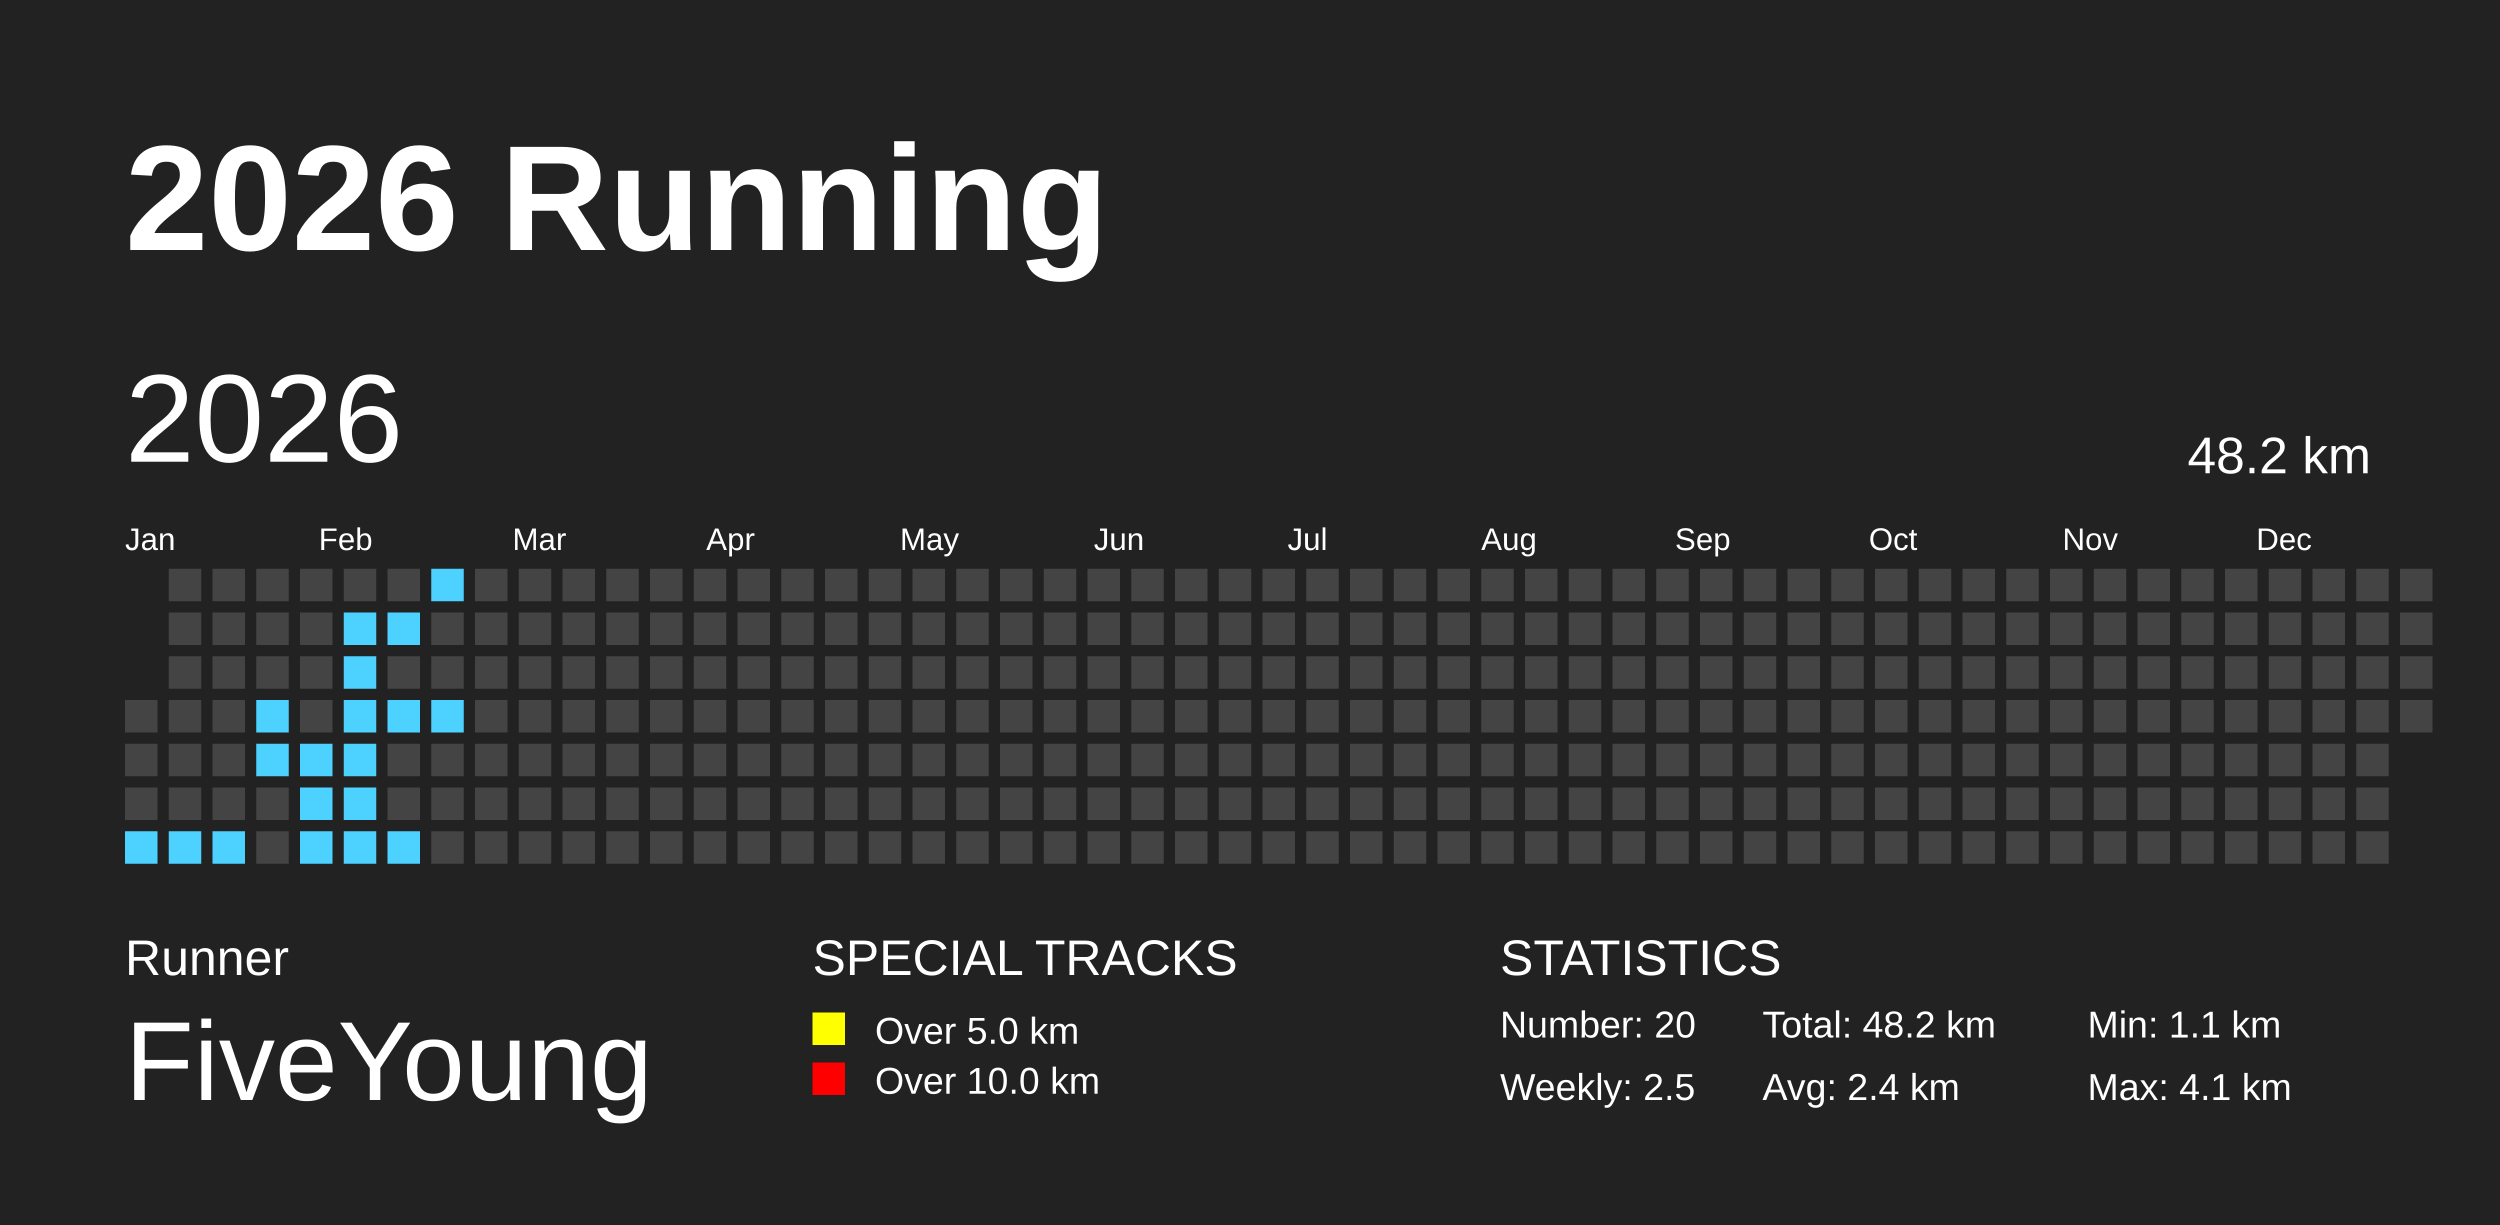
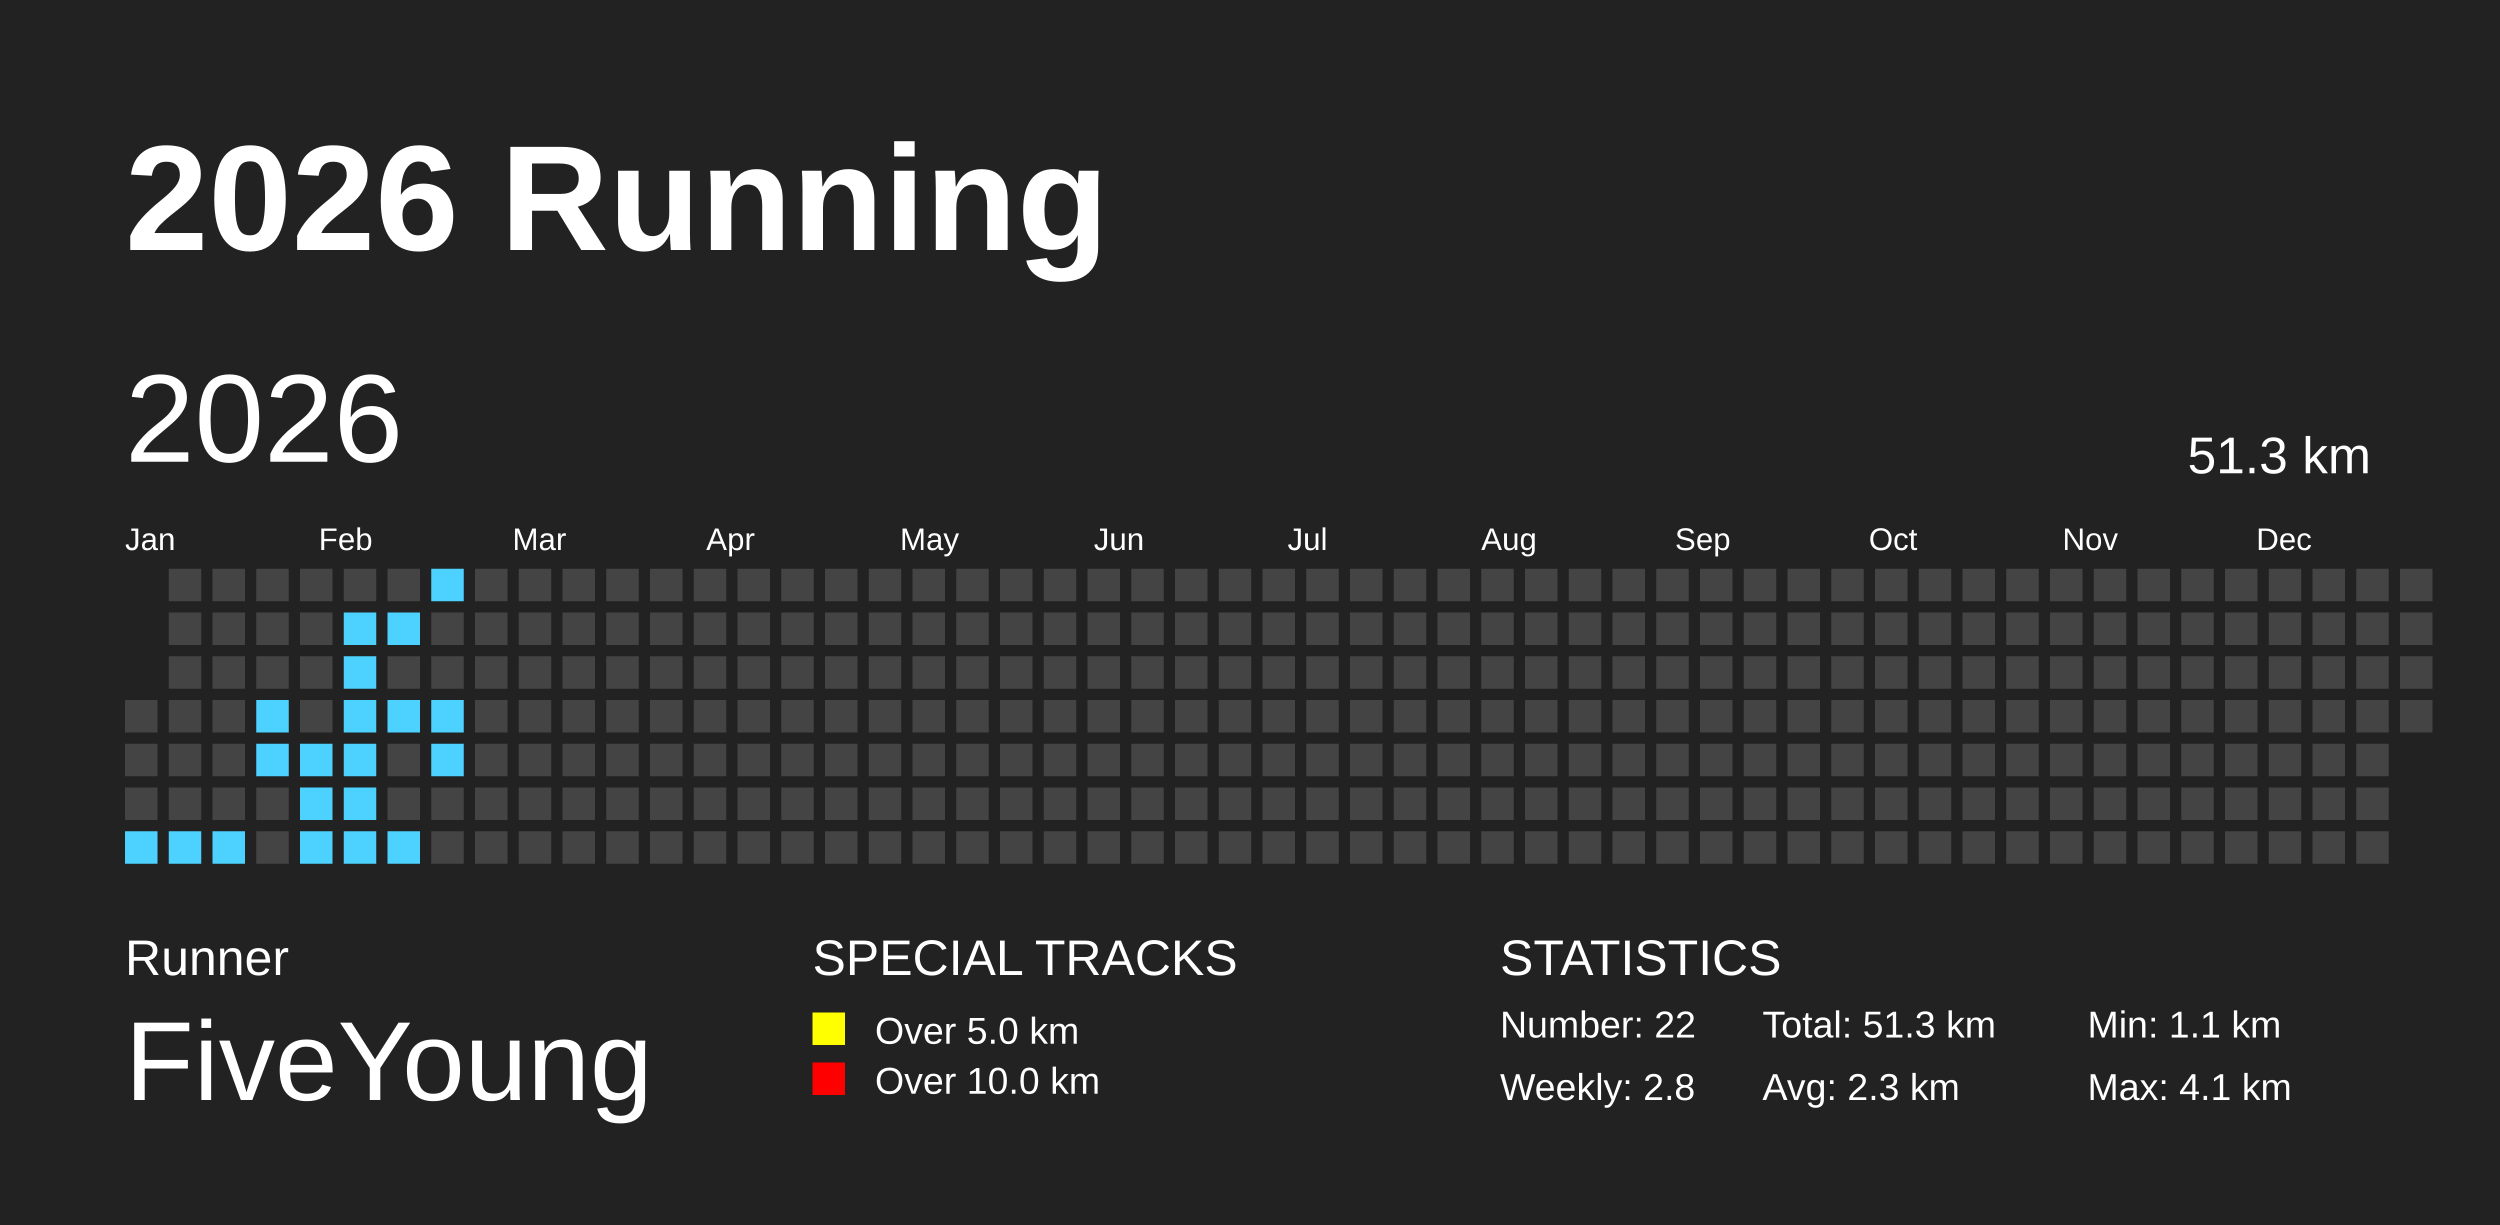
<svg xmlns="http://www.w3.org/2000/svg" baseProfile="full" height="98mm" version="1.1" viewBox="0,0,200,98" width="200mm">
  <defs />
  <rect fill="#222222" height="98" width="200" x="0" y="0" />
  <text fill="#FFFFFF" style="font-size:12px; font-family:Arial; font-weight:bold;" x="10" y="20">2026 Running</text>
  <text fill="#FFFFFF" style="font-size:4px; font-family:Arial" x="10" y="78">Runner</text>
  <text fill="#FFFFFF" style="font-size:9px; font-family:Arial" x="10" y="88">FiveYoung</text>
  <text fill="#FFFFFF" style="font-size:4px; font-family:Arial" x="65" y="78">SPECIAL TRACKS</text>
  <rect fill="yellow" height="2.6" width="2.6" x="65" y="81" />
  <text fill="#FFFFFF" style="font-size:3px; font-family:Arial" x="70" y="83.5">Over 5.0 km</text>
  <rect fill="red" height="2.6" width="2.6" x="65" y="85" />
  <text fill="#FFFFFF" style="font-size:3px; font-family:Arial" x="70" y="87.5">Over 10.0 km</text>
  <text fill="#FFFFFF" style="font-size:4px; font-family:Arial" x="120" y="78">STATISTICS</text>
-   <text fill="#FFFFFF" style="font-size:3px; font-family:Arial" x="120" y="83">Number: 20</text>
-   <text fill="#FFFFFF" style="font-size:3px; font-family:Arial" x="120" y="88">Weekly: 2.5</text>
-   <text fill="#FFFFFF" style="font-size:3px; font-family:Arial" x="141" y="83">Total: 48.2 km</text>
-   <text fill="#FFFFFF" style="font-size:3px; font-family:Arial" x="141" y="88">Avg: 2.4 km</text>
+   <text fill="#FFFFFF" style="font-size:3px; font-family:Arial" x="120" y="83">Number: 22</text>
+   <text fill="#FFFFFF" style="font-size:3px; font-family:Arial" x="120" y="88">Weekly: 2.8</text>
+   <text fill="#FFFFFF" style="font-size:3px; font-family:Arial" x="141" y="83">Total: 51.3 km</text>
+   <text fill="#FFFFFF" style="font-size:3px; font-family:Arial" x="141" y="88">Avg: 2.3 km</text>
  <text fill="#FFFFFF" style="font-size:3px; font-family:Arial" x="167" y="83">Min: 1.1 km</text>
  <text fill="#FFFFFF" style="font-size:3px; font-family:Arial" x="167" y="88">Max: 4.1 km</text>
  <text dominant-baseline="hanging" fill="#FFFFFF" style="font-size:10.0px; font-family:Arial;" x="10" y="30">2026</text>
-   <text dominant-baseline="hanging" fill="#FFFFFF" style="font-size:4.125px; font-family:Arial;" x="175" y="35">48.2 km</text>
+   <text dominant-baseline="hanging" fill="#FFFFFF" style="font-size:4.125px; font-family:Arial;" x="175" y="35">51.3 km</text>
  <text fill="#FFFFFF" style="font-size:2.5px; font-family:Arial" x="10.0" y="44">Jan</text>
  <text fill="#FFFFFF" style="font-size:2.5px; font-family:Arial" x="25.5" y="44">Feb</text>
  <text fill="#FFFFFF" style="font-size:2.5px; font-family:Arial" x="41.0" y="44">Mar</text>
  <text fill="#FFFFFF" style="font-size:2.5px; font-family:Arial" x="56.5" y="44">Apr</text>
  <text fill="#FFFFFF" style="font-size:2.5px; font-family:Arial" x="72.0" y="44">May</text>
  <text fill="#FFFFFF" style="font-size:2.5px; font-family:Arial" x="87.5" y="44">Jun</text>
  <text fill="#FFFFFF" style="font-size:2.5px; font-family:Arial" x="103.0" y="44">Jul</text>
  <text fill="#FFFFFF" style="font-size:2.5px; font-family:Arial" x="118.5" y="44">Aug</text>
  <text fill="#FFFFFF" style="font-size:2.5px; font-family:Arial" x="134.0" y="44">Sep</text>
  <text fill="#FFFFFF" style="font-size:2.5px; font-family:Arial" x="149.5" y="44">Oct</text>
  <text fill="#FFFFFF" style="font-size:2.5px; font-family:Arial" x="165.0" y="44">Nov</text>
  <text fill="#FFFFFF" style="font-size:2.5px; font-family:Arial" x="180.5" y="44">Dec</text>
  <rect fill="#444444" height="2.6" width="2.6" x="10.0" y="56.0" />
  <rect fill="#444444" height="2.6" width="2.6" x="10.0" y="59.5" />
  <rect fill="#444444" height="2.6" width="2.6" x="10.0" y="63.0" />
  <rect fill="#4DD2FF" height="2.6" width="2.6" x="10.0" y="66.5" />
  <rect fill="#444444" height="2.6" width="2.6" x="13.5" y="45.5" />
  <rect fill="#444444" height="2.6" width="2.6" x="13.5" y="49.0" />
  <rect fill="#444444" height="2.6" width="2.6" x="13.5" y="52.5" />
  <rect fill="#444444" height="2.6" width="2.6" x="13.5" y="56.0" />
  <rect fill="#444444" height="2.6" width="2.6" x="13.5" y="59.5" />
  <rect fill="#444444" height="2.6" width="2.6" x="13.5" y="63.0" />
  <rect fill="#4DD2FF" height="2.6" width="2.6" x="13.5" y="66.5" />
  <rect fill="#444444" height="2.6" width="2.6" x="17.0" y="45.5" />
  <rect fill="#444444" height="2.6" width="2.6" x="17.0" y="49.0" />
  <rect fill="#444444" height="2.6" width="2.6" x="17.0" y="52.5" />
  <rect fill="#444444" height="2.6" width="2.6" x="17.0" y="56.0" />
  <rect fill="#444444" height="2.6" width="2.6" x="17.0" y="59.5" />
  <rect fill="#444444" height="2.6" width="2.6" x="17.0" y="63.0" />
  <rect fill="#4DD2FF" height="2.6" width="2.6" x="17.0" y="66.5" />
  <rect fill="#444444" height="2.6" width="2.6" x="20.5" y="45.5" />
  <rect fill="#444444" height="2.6" width="2.6" x="20.5" y="49.0" />
  <rect fill="#444444" height="2.6" width="2.6" x="20.5" y="52.5" />
  <rect fill="#4DD2FF" height="2.6" width="2.6" x="20.5" y="56.0" />
  <rect fill="#4DD2FF" height="2.6" width="2.6" x="20.5" y="59.5" />
  <rect fill="#444444" height="2.6" width="2.6" x="20.5" y="63.0" />
  <rect fill="#444444" height="2.6" width="2.6" x="20.5" y="66.5" />
  <rect fill="#444444" height="2.6" width="2.6" x="24.0" y="45.5" />
  <rect fill="#444444" height="2.6" width="2.6" x="24.0" y="49.0" />
  <rect fill="#444444" height="2.6" width="2.6" x="24.0" y="52.5" />
  <rect fill="#444444" height="2.6" width="2.6" x="24.0" y="56.0" />
  <rect fill="#4DD2FF" height="2.6" width="2.6" x="24.0" y="59.5" />
  <rect fill="#4DD2FF" height="2.6" width="2.6" x="24.0" y="63.0" />
  <rect fill="#4DD2FF" height="2.6" width="2.6" x="24.0" y="66.5" />
  <rect fill="#444444" height="2.6" width="2.6" x="27.5" y="45.5" />
  <rect fill="#4DD2FF" height="2.6" width="2.6" x="27.5" y="49.0" />
  <rect fill="#4DD2FF" height="2.6" width="2.6" x="27.5" y="52.5" />
  <rect fill="#4DD2FF" height="2.6" width="2.6" x="27.5" y="56.0" />
  <rect fill="#4DD2FF" height="2.6" width="2.6" x="27.5" y="59.5" />
  <rect fill="#4DD2FF" height="2.6" width="2.6" x="27.5" y="63.0" />
  <rect fill="#4DD2FF" height="2.6" width="2.6" x="27.5" y="66.5" />
  <rect fill="#444444" height="2.6" width="2.6" x="31.0" y="45.5" />
  <rect fill="#4DD2FF" height="2.6" width="2.6" x="31.0" y="49.0" />
  <rect fill="#444444" height="2.6" width="2.6" x="31.0" y="52.5" />
  <rect fill="#4DD2FF" height="2.6" width="2.6" x="31.0" y="56.0" />
  <rect fill="#444444" height="2.6" width="2.6" x="31.0" y="59.5" />
  <rect fill="#444444" height="2.6" width="2.6" x="31.0" y="63.0" />
  <rect fill="#4DD2FF" height="2.6" width="2.6" x="31.0" y="66.5" />
  <rect fill="#4DD2FF" height="2.6" width="2.6" x="34.5" y="45.5" />
  <rect fill="#444444" height="2.6" width="2.6" x="34.5" y="49.0" />
  <rect fill="#444444" height="2.6" width="2.6" x="34.5" y="52.5" />
  <rect fill="#4DD2FF" height="2.6" width="2.6" x="34.5" y="56.0" />
-   <rect fill="#444444" height="2.6" width="2.6" x="34.5" y="59.5" />
+   <rect fill="#4DD2FF" height="2.6" width="2.6" x="34.5" y="59.5" />
  <rect fill="#444444" height="2.6" width="2.6" x="34.5" y="63.0" />
  <rect fill="#444444" height="2.6" width="2.6" x="34.5" y="66.5" />
  <rect fill="#444444" height="2.6" width="2.6" x="38.0" y="45.5" />
  <rect fill="#444444" height="2.6" width="2.6" x="38.0" y="49.0" />
  <rect fill="#444444" height="2.6" width="2.6" x="38.0" y="52.5" />
  <rect fill="#444444" height="2.6" width="2.6" x="38.0" y="56.0" />
  <rect fill="#444444" height="2.6" width="2.6" x="38.0" y="59.5" />
  <rect fill="#444444" height="2.6" width="2.6" x="38.0" y="63.0" />
  <rect fill="#444444" height="2.6" width="2.6" x="38.0" y="66.5" />
  <rect fill="#444444" height="2.6" width="2.6" x="41.5" y="45.5" />
  <rect fill="#444444" height="2.6" width="2.6" x="41.5" y="49.0" />
  <rect fill="#444444" height="2.6" width="2.6" x="41.5" y="52.5" />
  <rect fill="#444444" height="2.6" width="2.6" x="41.5" y="56.0" />
  <rect fill="#444444" height="2.6" width="2.6" x="41.5" y="59.5" />
  <rect fill="#444444" height="2.6" width="2.6" x="41.5" y="63.0" />
  <rect fill="#444444" height="2.6" width="2.6" x="41.5" y="66.5" />
  <rect fill="#444444" height="2.6" width="2.6" x="45.0" y="45.5" />
  <rect fill="#444444" height="2.6" width="2.6" x="45.0" y="49.0" />
  <rect fill="#444444" height="2.6" width="2.6" x="45.0" y="52.5" />
  <rect fill="#444444" height="2.6" width="2.6" x="45.0" y="56.0" />
  <rect fill="#444444" height="2.6" width="2.6" x="45.0" y="59.5" />
  <rect fill="#444444" height="2.6" width="2.6" x="45.0" y="63.0" />
  <rect fill="#444444" height="2.6" width="2.6" x="45.0" y="66.5" />
  <rect fill="#444444" height="2.6" width="2.6" x="48.5" y="45.5" />
  <rect fill="#444444" height="2.6" width="2.6" x="48.5" y="49.0" />
  <rect fill="#444444" height="2.6" width="2.6" x="48.5" y="52.5" />
  <rect fill="#444444" height="2.6" width="2.6" x="48.5" y="56.0" />
  <rect fill="#444444" height="2.6" width="2.6" x="48.5" y="59.5" />
  <rect fill="#444444" height="2.6" width="2.6" x="48.5" y="63.0" />
  <rect fill="#444444" height="2.6" width="2.6" x="48.5" y="66.5" />
  <rect fill="#444444" height="2.6" width="2.6" x="52.0" y="45.5" />
  <rect fill="#444444" height="2.6" width="2.6" x="52.0" y="49.0" />
  <rect fill="#444444" height="2.6" width="2.6" x="52.0" y="52.5" />
  <rect fill="#444444" height="2.6" width="2.6" x="52.0" y="56.0" />
  <rect fill="#444444" height="2.6" width="2.6" x="52.0" y="59.5" />
  <rect fill="#444444" height="2.6" width="2.6" x="52.0" y="63.0" />
  <rect fill="#444444" height="2.6" width="2.6" x="52.0" y="66.5" />
  <rect fill="#444444" height="2.6" width="2.6" x="55.5" y="45.5" />
  <rect fill="#444444" height="2.6" width="2.6" x="55.5" y="49.0" />
  <rect fill="#444444" height="2.6" width="2.6" x="55.5" y="52.5" />
  <rect fill="#444444" height="2.6" width="2.6" x="55.5" y="56.0" />
  <rect fill="#444444" height="2.6" width="2.6" x="55.5" y="59.5" />
  <rect fill="#444444" height="2.6" width="2.6" x="55.5" y="63.0" />
  <rect fill="#444444" height="2.6" width="2.6" x="55.5" y="66.5" />
  <rect fill="#444444" height="2.6" width="2.6" x="59.0" y="45.5" />
  <rect fill="#444444" height="2.6" width="2.6" x="59.0" y="49.0" />
  <rect fill="#444444" height="2.6" width="2.6" x="59.0" y="52.5" />
  <rect fill="#444444" height="2.6" width="2.6" x="59.0" y="56.0" />
  <rect fill="#444444" height="2.6" width="2.6" x="59.0" y="59.5" />
  <rect fill="#444444" height="2.6" width="2.6" x="59.0" y="63.0" />
  <rect fill="#444444" height="2.6" width="2.6" x="59.0" y="66.5" />
  <rect fill="#444444" height="2.6" width="2.6" x="62.5" y="45.5" />
  <rect fill="#444444" height="2.6" width="2.6" x="62.5" y="49.0" />
  <rect fill="#444444" height="2.6" width="2.6" x="62.5" y="52.5" />
  <rect fill="#444444" height="2.6" width="2.6" x="62.5" y="56.0" />
  <rect fill="#444444" height="2.6" width="2.6" x="62.5" y="59.5" />
  <rect fill="#444444" height="2.6" width="2.6" x="62.5" y="63.0" />
  <rect fill="#444444" height="2.6" width="2.6" x="62.5" y="66.5" />
  <rect fill="#444444" height="2.6" width="2.6" x="66.0" y="45.5" />
  <rect fill="#444444" height="2.6" width="2.6" x="66.0" y="49.0" />
  <rect fill="#444444" height="2.6" width="2.6" x="66.0" y="52.5" />
  <rect fill="#444444" height="2.6" width="2.6" x="66.0" y="56.0" />
  <rect fill="#444444" height="2.6" width="2.6" x="66.0" y="59.5" />
  <rect fill="#444444" height="2.6" width="2.6" x="66.0" y="63.0" />
  <rect fill="#444444" height="2.6" width="2.6" x="66.0" y="66.5" />
  <rect fill="#444444" height="2.6" width="2.6" x="69.5" y="45.5" />
  <rect fill="#444444" height="2.6" width="2.6" x="69.5" y="49.0" />
  <rect fill="#444444" height="2.6" width="2.6" x="69.5" y="52.5" />
  <rect fill="#444444" height="2.6" width="2.6" x="69.5" y="56.0" />
  <rect fill="#444444" height="2.6" width="2.6" x="69.5" y="59.5" />
  <rect fill="#444444" height="2.6" width="2.6" x="69.5" y="63.0" />
  <rect fill="#444444" height="2.6" width="2.6" x="69.5" y="66.5" />
  <rect fill="#444444" height="2.6" width="2.6" x="73.0" y="45.5" />
  <rect fill="#444444" height="2.6" width="2.6" x="73.0" y="49.0" />
  <rect fill="#444444" height="2.6" width="2.6" x="73.0" y="52.5" />
  <rect fill="#444444" height="2.6" width="2.6" x="73.0" y="56.0" />
  <rect fill="#444444" height="2.6" width="2.6" x="73.0" y="59.5" />
  <rect fill="#444444" height="2.6" width="2.6" x="73.0" y="63.0" />
  <rect fill="#444444" height="2.6" width="2.6" x="73.0" y="66.5" />
  <rect fill="#444444" height="2.6" width="2.6" x="76.5" y="45.5" />
  <rect fill="#444444" height="2.6" width="2.6" x="76.5" y="49.0" />
  <rect fill="#444444" height="2.6" width="2.6" x="76.5" y="52.5" />
  <rect fill="#444444" height="2.6" width="2.6" x="76.5" y="56.0" />
  <rect fill="#444444" height="2.6" width="2.6" x="76.5" y="59.5" />
  <rect fill="#444444" height="2.6" width="2.6" x="76.5" y="63.0" />
  <rect fill="#444444" height="2.6" width="2.6" x="76.5" y="66.5" />
  <rect fill="#444444" height="2.6" width="2.6" x="80.0" y="45.5" />
  <rect fill="#444444" height="2.6" width="2.6" x="80.0" y="49.0" />
  <rect fill="#444444" height="2.6" width="2.6" x="80.0" y="52.5" />
  <rect fill="#444444" height="2.6" width="2.6" x="80.0" y="56.0" />
  <rect fill="#444444" height="2.6" width="2.6" x="80.0" y="59.5" />
  <rect fill="#444444" height="2.6" width="2.6" x="80.0" y="63.0" />
  <rect fill="#444444" height="2.6" width="2.6" x="80.0" y="66.5" />
  <rect fill="#444444" height="2.6" width="2.6" x="83.5" y="45.5" />
  <rect fill="#444444" height="2.6" width="2.6" x="83.5" y="49.0" />
  <rect fill="#444444" height="2.6" width="2.6" x="83.5" y="52.5" />
  <rect fill="#444444" height="2.6" width="2.6" x="83.5" y="56.0" />
  <rect fill="#444444" height="2.6" width="2.6" x="83.5" y="59.5" />
  <rect fill="#444444" height="2.6" width="2.6" x="83.5" y="63.0" />
  <rect fill="#444444" height="2.6" width="2.6" x="83.5" y="66.5" />
  <rect fill="#444444" height="2.6" width="2.6" x="87.0" y="45.5" />
  <rect fill="#444444" height="2.6" width="2.6" x="87.0" y="49.0" />
  <rect fill="#444444" height="2.6" width="2.6" x="87.0" y="52.5" />
  <rect fill="#444444" height="2.6" width="2.6" x="87.0" y="56.0" />
  <rect fill="#444444" height="2.6" width="2.6" x="87.0" y="59.5" />
  <rect fill="#444444" height="2.6" width="2.6" x="87.0" y="63.0" />
  <rect fill="#444444" height="2.6" width="2.6" x="87.0" y="66.5" />
  <rect fill="#444444" height="2.6" width="2.6" x="90.5" y="45.5" />
  <rect fill="#444444" height="2.6" width="2.6" x="90.5" y="49.0" />
  <rect fill="#444444" height="2.6" width="2.6" x="90.5" y="52.5" />
  <rect fill="#444444" height="2.6" width="2.6" x="90.5" y="56.0" />
  <rect fill="#444444" height="2.6" width="2.6" x="90.5" y="59.5" />
  <rect fill="#444444" height="2.6" width="2.6" x="90.5" y="63.0" />
  <rect fill="#444444" height="2.6" width="2.6" x="90.5" y="66.5" />
  <rect fill="#444444" height="2.6" width="2.6" x="94.0" y="45.5" />
  <rect fill="#444444" height="2.6" width="2.6" x="94.0" y="49.0" />
  <rect fill="#444444" height="2.6" width="2.6" x="94.0" y="52.5" />
  <rect fill="#444444" height="2.6" width="2.6" x="94.0" y="56.0" />
  <rect fill="#444444" height="2.6" width="2.6" x="94.0" y="59.5" />
  <rect fill="#444444" height="2.6" width="2.6" x="94.0" y="63.0" />
  <rect fill="#444444" height="2.6" width="2.6" x="94.0" y="66.5" />
  <rect fill="#444444" height="2.6" width="2.6" x="97.5" y="45.5" />
  <rect fill="#444444" height="2.6" width="2.6" x="97.5" y="49.0" />
  <rect fill="#444444" height="2.6" width="2.6" x="97.5" y="52.5" />
  <rect fill="#444444" height="2.6" width="2.6" x="97.5" y="56.0" />
  <rect fill="#444444" height="2.6" width="2.6" x="97.5" y="59.5" />
  <rect fill="#444444" height="2.6" width="2.6" x="97.5" y="63.0" />
  <rect fill="#444444" height="2.6" width="2.6" x="97.5" y="66.5" />
  <rect fill="#444444" height="2.6" width="2.6" x="101.0" y="45.5" />
  <rect fill="#444444" height="2.6" width="2.6" x="101.0" y="49.0" />
  <rect fill="#444444" height="2.6" width="2.6" x="101.0" y="52.5" />
  <rect fill="#444444" height="2.6" width="2.6" x="101.0" y="56.0" />
  <rect fill="#444444" height="2.6" width="2.6" x="101.0" y="59.5" />
  <rect fill="#444444" height="2.6" width="2.6" x="101.0" y="63.0" />
  <rect fill="#444444" height="2.6" width="2.6" x="101.0" y="66.5" />
  <rect fill="#444444" height="2.6" width="2.6" x="104.5" y="45.5" />
  <rect fill="#444444" height="2.6" width="2.6" x="104.5" y="49.0" />
  <rect fill="#444444" height="2.6" width="2.6" x="104.5" y="52.5" />
  <rect fill="#444444" height="2.6" width="2.6" x="104.5" y="56.0" />
  <rect fill="#444444" height="2.6" width="2.6" x="104.5" y="59.5" />
  <rect fill="#444444" height="2.6" width="2.6" x="104.5" y="63.0" />
  <rect fill="#444444" height="2.6" width="2.6" x="104.5" y="66.5" />
  <rect fill="#444444" height="2.6" width="2.6" x="108.0" y="45.5" />
  <rect fill="#444444" height="2.6" width="2.6" x="108.0" y="49.0" />
  <rect fill="#444444" height="2.6" width="2.6" x="108.0" y="52.5" />
  <rect fill="#444444" height="2.6" width="2.6" x="108.0" y="56.0" />
  <rect fill="#444444" height="2.6" width="2.6" x="108.0" y="59.5" />
  <rect fill="#444444" height="2.6" width="2.6" x="108.0" y="63.0" />
  <rect fill="#444444" height="2.6" width="2.6" x="108.0" y="66.5" />
  <rect fill="#444444" height="2.6" width="2.6" x="111.5" y="45.5" />
  <rect fill="#444444" height="2.6" width="2.6" x="111.5" y="49.0" />
  <rect fill="#444444" height="2.6" width="2.6" x="111.5" y="52.5" />
  <rect fill="#444444" height="2.6" width="2.6" x="111.5" y="56.0" />
  <rect fill="#444444" height="2.6" width="2.6" x="111.5" y="59.5" />
  <rect fill="#444444" height="2.6" width="2.6" x="111.5" y="63.0" />
  <rect fill="#444444" height="2.6" width="2.6" x="111.5" y="66.5" />
  <rect fill="#444444" height="2.6" width="2.6" x="115.0" y="45.5" />
  <rect fill="#444444" height="2.6" width="2.6" x="115.0" y="49.0" />
  <rect fill="#444444" height="2.6" width="2.6" x="115.0" y="52.5" />
  <rect fill="#444444" height="2.6" width="2.6" x="115.0" y="56.0" />
  <rect fill="#444444" height="2.6" width="2.6" x="115.0" y="59.5" />
  <rect fill="#444444" height="2.6" width="2.6" x="115.0" y="63.0" />
  <rect fill="#444444" height="2.6" width="2.6" x="115.0" y="66.5" />
  <rect fill="#444444" height="2.6" width="2.6" x="118.5" y="45.5" />
  <rect fill="#444444" height="2.6" width="2.6" x="118.5" y="49.0" />
  <rect fill="#444444" height="2.6" width="2.6" x="118.5" y="52.5" />
  <rect fill="#444444" height="2.6" width="2.6" x="118.5" y="56.0" />
  <rect fill="#444444" height="2.6" width="2.6" x="118.5" y="59.5" />
  <rect fill="#444444" height="2.6" width="2.6" x="118.5" y="63.0" />
  <rect fill="#444444" height="2.6" width="2.6" x="118.5" y="66.5" />
  <rect fill="#444444" height="2.6" width="2.6" x="122.0" y="45.5" />
  <rect fill="#444444" height="2.6" width="2.6" x="122.0" y="49.0" />
  <rect fill="#444444" height="2.6" width="2.6" x="122.0" y="52.5" />
  <rect fill="#444444" height="2.6" width="2.6" x="122.0" y="56.0" />
  <rect fill="#444444" height="2.6" width="2.6" x="122.0" y="59.5" />
  <rect fill="#444444" height="2.6" width="2.6" x="122.0" y="63.0" />
  <rect fill="#444444" height="2.6" width="2.6" x="122.0" y="66.5" />
  <rect fill="#444444" height="2.6" width="2.6" x="125.5" y="45.5" />
  <rect fill="#444444" height="2.6" width="2.6" x="125.5" y="49.0" />
  <rect fill="#444444" height="2.6" width="2.6" x="125.5" y="52.5" />
  <rect fill="#444444" height="2.6" width="2.6" x="125.5" y="56.0" />
  <rect fill="#444444" height="2.6" width="2.6" x="125.5" y="59.5" />
  <rect fill="#444444" height="2.6" width="2.6" x="125.5" y="63.0" />
  <rect fill="#444444" height="2.6" width="2.6" x="125.5" y="66.5" />
  <rect fill="#444444" height="2.6" width="2.6" x="129.0" y="45.5" />
  <rect fill="#444444" height="2.6" width="2.6" x="129.0" y="49.0" />
  <rect fill="#444444" height="2.6" width="2.6" x="129.0" y="52.5" />
  <rect fill="#444444" height="2.6" width="2.6" x="129.0" y="56.0" />
  <rect fill="#444444" height="2.6" width="2.6" x="129.0" y="59.5" />
  <rect fill="#444444" height="2.6" width="2.6" x="129.0" y="63.0" />
  <rect fill="#444444" height="2.6" width="2.6" x="129.0" y="66.5" />
  <rect fill="#444444" height="2.6" width="2.6" x="132.5" y="45.5" />
  <rect fill="#444444" height="2.6" width="2.6" x="132.5" y="49.0" />
  <rect fill="#444444" height="2.6" width="2.6" x="132.5" y="52.5" />
  <rect fill="#444444" height="2.6" width="2.6" x="132.5" y="56.0" />
  <rect fill="#444444" height="2.6" width="2.6" x="132.5" y="59.5" />
  <rect fill="#444444" height="2.6" width="2.6" x="132.5" y="63.0" />
  <rect fill="#444444" height="2.6" width="2.6" x="132.5" y="66.5" />
  <rect fill="#444444" height="2.6" width="2.6" x="136.0" y="45.5" />
  <rect fill="#444444" height="2.6" width="2.6" x="136.0" y="49.0" />
  <rect fill="#444444" height="2.6" width="2.6" x="136.0" y="52.5" />
  <rect fill="#444444" height="2.6" width="2.6" x="136.0" y="56.0" />
  <rect fill="#444444" height="2.6" width="2.6" x="136.0" y="59.5" />
  <rect fill="#444444" height="2.6" width="2.6" x="136.0" y="63.0" />
  <rect fill="#444444" height="2.6" width="2.6" x="136.0" y="66.5" />
  <rect fill="#444444" height="2.6" width="2.6" x="139.5" y="45.5" />
  <rect fill="#444444" height="2.6" width="2.6" x="139.5" y="49.0" />
  <rect fill="#444444" height="2.6" width="2.6" x="139.5" y="52.5" />
  <rect fill="#444444" height="2.6" width="2.6" x="139.5" y="56.0" />
  <rect fill="#444444" height="2.6" width="2.6" x="139.5" y="59.5" />
  <rect fill="#444444" height="2.6" width="2.6" x="139.5" y="63.0" />
  <rect fill="#444444" height="2.6" width="2.6" x="139.5" y="66.5" />
  <rect fill="#444444" height="2.6" width="2.6" x="143.0" y="45.5" />
  <rect fill="#444444" height="2.6" width="2.6" x="143.0" y="49.0" />
  <rect fill="#444444" height="2.6" width="2.6" x="143.0" y="52.5" />
  <rect fill="#444444" height="2.6" width="2.6" x="143.0" y="56.0" />
  <rect fill="#444444" height="2.6" width="2.6" x="143.0" y="59.5" />
  <rect fill="#444444" height="2.6" width="2.6" x="143.0" y="63.0" />
  <rect fill="#444444" height="2.6" width="2.6" x="143.0" y="66.5" />
  <rect fill="#444444" height="2.6" width="2.6" x="146.5" y="45.5" />
  <rect fill="#444444" height="2.6" width="2.6" x="146.5" y="49.0" />
  <rect fill="#444444" height="2.6" width="2.6" x="146.5" y="52.5" />
  <rect fill="#444444" height="2.6" width="2.6" x="146.5" y="56.0" />
  <rect fill="#444444" height="2.6" width="2.6" x="146.5" y="59.5" />
  <rect fill="#444444" height="2.6" width="2.6" x="146.5" y="63.0" />
  <rect fill="#444444" height="2.6" width="2.6" x="146.5" y="66.5" />
  <rect fill="#444444" height="2.6" width="2.6" x="150.0" y="45.5" />
  <rect fill="#444444" height="2.6" width="2.6" x="150.0" y="49.0" />
  <rect fill="#444444" height="2.6" width="2.6" x="150.0" y="52.5" />
  <rect fill="#444444" height="2.6" width="2.6" x="150.0" y="56.0" />
  <rect fill="#444444" height="2.6" width="2.6" x="150.0" y="59.5" />
  <rect fill="#444444" height="2.6" width="2.6" x="150.0" y="63.0" />
  <rect fill="#444444" height="2.6" width="2.6" x="150.0" y="66.5" />
  <rect fill="#444444" height="2.6" width="2.6" x="153.5" y="45.5" />
  <rect fill="#444444" height="2.6" width="2.6" x="153.5" y="49.0" />
  <rect fill="#444444" height="2.6" width="2.6" x="153.5" y="52.5" />
  <rect fill="#444444" height="2.6" width="2.6" x="153.5" y="56.0" />
  <rect fill="#444444" height="2.6" width="2.6" x="153.5" y="59.5" />
  <rect fill="#444444" height="2.6" width="2.6" x="153.5" y="63.0" />
  <rect fill="#444444" height="2.6" width="2.6" x="153.5" y="66.5" />
  <rect fill="#444444" height="2.6" width="2.6" x="157.0" y="45.5" />
  <rect fill="#444444" height="2.6" width="2.6" x="157.0" y="49.0" />
  <rect fill="#444444" height="2.6" width="2.6" x="157.0" y="52.5" />
  <rect fill="#444444" height="2.6" width="2.6" x="157.0" y="56.0" />
  <rect fill="#444444" height="2.6" width="2.6" x="157.0" y="59.5" />
  <rect fill="#444444" height="2.6" width="2.6" x="157.0" y="63.0" />
  <rect fill="#444444" height="2.6" width="2.6" x="157.0" y="66.5" />
  <rect fill="#444444" height="2.6" width="2.6" x="160.5" y="45.5" />
  <rect fill="#444444" height="2.6" width="2.6" x="160.5" y="49.0" />
  <rect fill="#444444" height="2.6" width="2.6" x="160.5" y="52.5" />
  <rect fill="#444444" height="2.6" width="2.6" x="160.5" y="56.0" />
  <rect fill="#444444" height="2.6" width="2.6" x="160.5" y="59.5" />
  <rect fill="#444444" height="2.6" width="2.6" x="160.5" y="63.0" />
  <rect fill="#444444" height="2.6" width="2.6" x="160.5" y="66.5" />
  <rect fill="#444444" height="2.6" width="2.6" x="164.0" y="45.5" />
  <rect fill="#444444" height="2.6" width="2.6" x="164.0" y="49.0" />
  <rect fill="#444444" height="2.6" width="2.6" x="164.0" y="52.5" />
  <rect fill="#444444" height="2.6" width="2.6" x="164.0" y="56.0" />
  <rect fill="#444444" height="2.6" width="2.6" x="164.0" y="59.5" />
  <rect fill="#444444" height="2.6" width="2.6" x="164.0" y="63.0" />
  <rect fill="#444444" height="2.6" width="2.6" x="164.0" y="66.5" />
  <rect fill="#444444" height="2.6" width="2.6" x="167.5" y="45.5" />
  <rect fill="#444444" height="2.6" width="2.6" x="167.5" y="49.0" />
  <rect fill="#444444" height="2.6" width="2.6" x="167.5" y="52.5" />
  <rect fill="#444444" height="2.6" width="2.6" x="167.5" y="56.0" />
  <rect fill="#444444" height="2.6" width="2.6" x="167.5" y="59.5" />
  <rect fill="#444444" height="2.6" width="2.6" x="167.5" y="63.0" />
  <rect fill="#444444" height="2.6" width="2.6" x="167.5" y="66.5" />
  <rect fill="#444444" height="2.6" width="2.6" x="171.0" y="45.5" />
  <rect fill="#444444" height="2.6" width="2.6" x="171.0" y="49.0" />
  <rect fill="#444444" height="2.6" width="2.6" x="171.0" y="52.5" />
  <rect fill="#444444" height="2.6" width="2.6" x="171.0" y="56.0" />
  <rect fill="#444444" height="2.6" width="2.6" x="171.0" y="59.5" />
  <rect fill="#444444" height="2.6" width="2.6" x="171.0" y="63.0" />
  <rect fill="#444444" height="2.6" width="2.6" x="171.0" y="66.5" />
  <rect fill="#444444" height="2.6" width="2.6" x="174.5" y="45.5" />
  <rect fill="#444444" height="2.6" width="2.6" x="174.5" y="49.0" />
  <rect fill="#444444" height="2.6" width="2.6" x="174.5" y="52.5" />
  <rect fill="#444444" height="2.6" width="2.6" x="174.5" y="56.0" />
  <rect fill="#444444" height="2.6" width="2.6" x="174.5" y="59.5" />
  <rect fill="#444444" height="2.6" width="2.6" x="174.5" y="63.0" />
  <rect fill="#444444" height="2.6" width="2.6" x="174.5" y="66.5" />
  <rect fill="#444444" height="2.6" width="2.6" x="178.0" y="45.5" />
  <rect fill="#444444" height="2.6" width="2.6" x="178.0" y="49.0" />
  <rect fill="#444444" height="2.6" width="2.6" x="178.0" y="52.5" />
  <rect fill="#444444" height="2.6" width="2.6" x="178.0" y="56.0" />
  <rect fill="#444444" height="2.6" width="2.6" x="178.0" y="59.5" />
  <rect fill="#444444" height="2.6" width="2.6" x="178.0" y="63.0" />
  <rect fill="#444444" height="2.6" width="2.6" x="178.0" y="66.5" />
  <rect fill="#444444" height="2.6" width="2.6" x="181.5" y="45.5" />
  <rect fill="#444444" height="2.6" width="2.6" x="181.5" y="49.0" />
  <rect fill="#444444" height="2.6" width="2.6" x="181.5" y="52.5" />
  <rect fill="#444444" height="2.6" width="2.6" x="181.5" y="56.0" />
  <rect fill="#444444" height="2.6" width="2.6" x="181.5" y="59.5" />
  <rect fill="#444444" height="2.6" width="2.6" x="181.5" y="63.0" />
  <rect fill="#444444" height="2.6" width="2.6" x="181.5" y="66.5" />
  <rect fill="#444444" height="2.6" width="2.6" x="185.0" y="45.5" />
  <rect fill="#444444" height="2.6" width="2.6" x="185.0" y="49.0" />
  <rect fill="#444444" height="2.6" width="2.6" x="185.0" y="52.5" />
  <rect fill="#444444" height="2.6" width="2.6" x="185.0" y="56.0" />
  <rect fill="#444444" height="2.6" width="2.6" x="185.0" y="59.5" />
  <rect fill="#444444" height="2.6" width="2.6" x="185.0" y="63.0" />
  <rect fill="#444444" height="2.6" width="2.6" x="185.0" y="66.5" />
  <rect fill="#444444" height="2.6" width="2.6" x="188.5" y="45.5" />
  <rect fill="#444444" height="2.6" width="2.6" x="188.5" y="49.0" />
  <rect fill="#444444" height="2.6" width="2.6" x="188.5" y="52.5" />
  <rect fill="#444444" height="2.6" width="2.6" x="188.5" y="56.0" />
  <rect fill="#444444" height="2.6" width="2.6" x="188.5" y="59.5" />
  <rect fill="#444444" height="2.6" width="2.6" x="188.5" y="63.0" />
  <rect fill="#444444" height="2.6" width="2.6" x="188.5" y="66.5" />
  <rect fill="#444444" height="2.6" width="2.6" x="192.0" y="45.5" />
  <rect fill="#444444" height="2.6" width="2.6" x="192.0" y="49.0" />
  <rect fill="#444444" height="2.6" width="2.6" x="192.0" y="52.5" />
  <rect fill="#444444" height="2.6" width="2.6" x="192.0" y="56.0" />
</svg>
